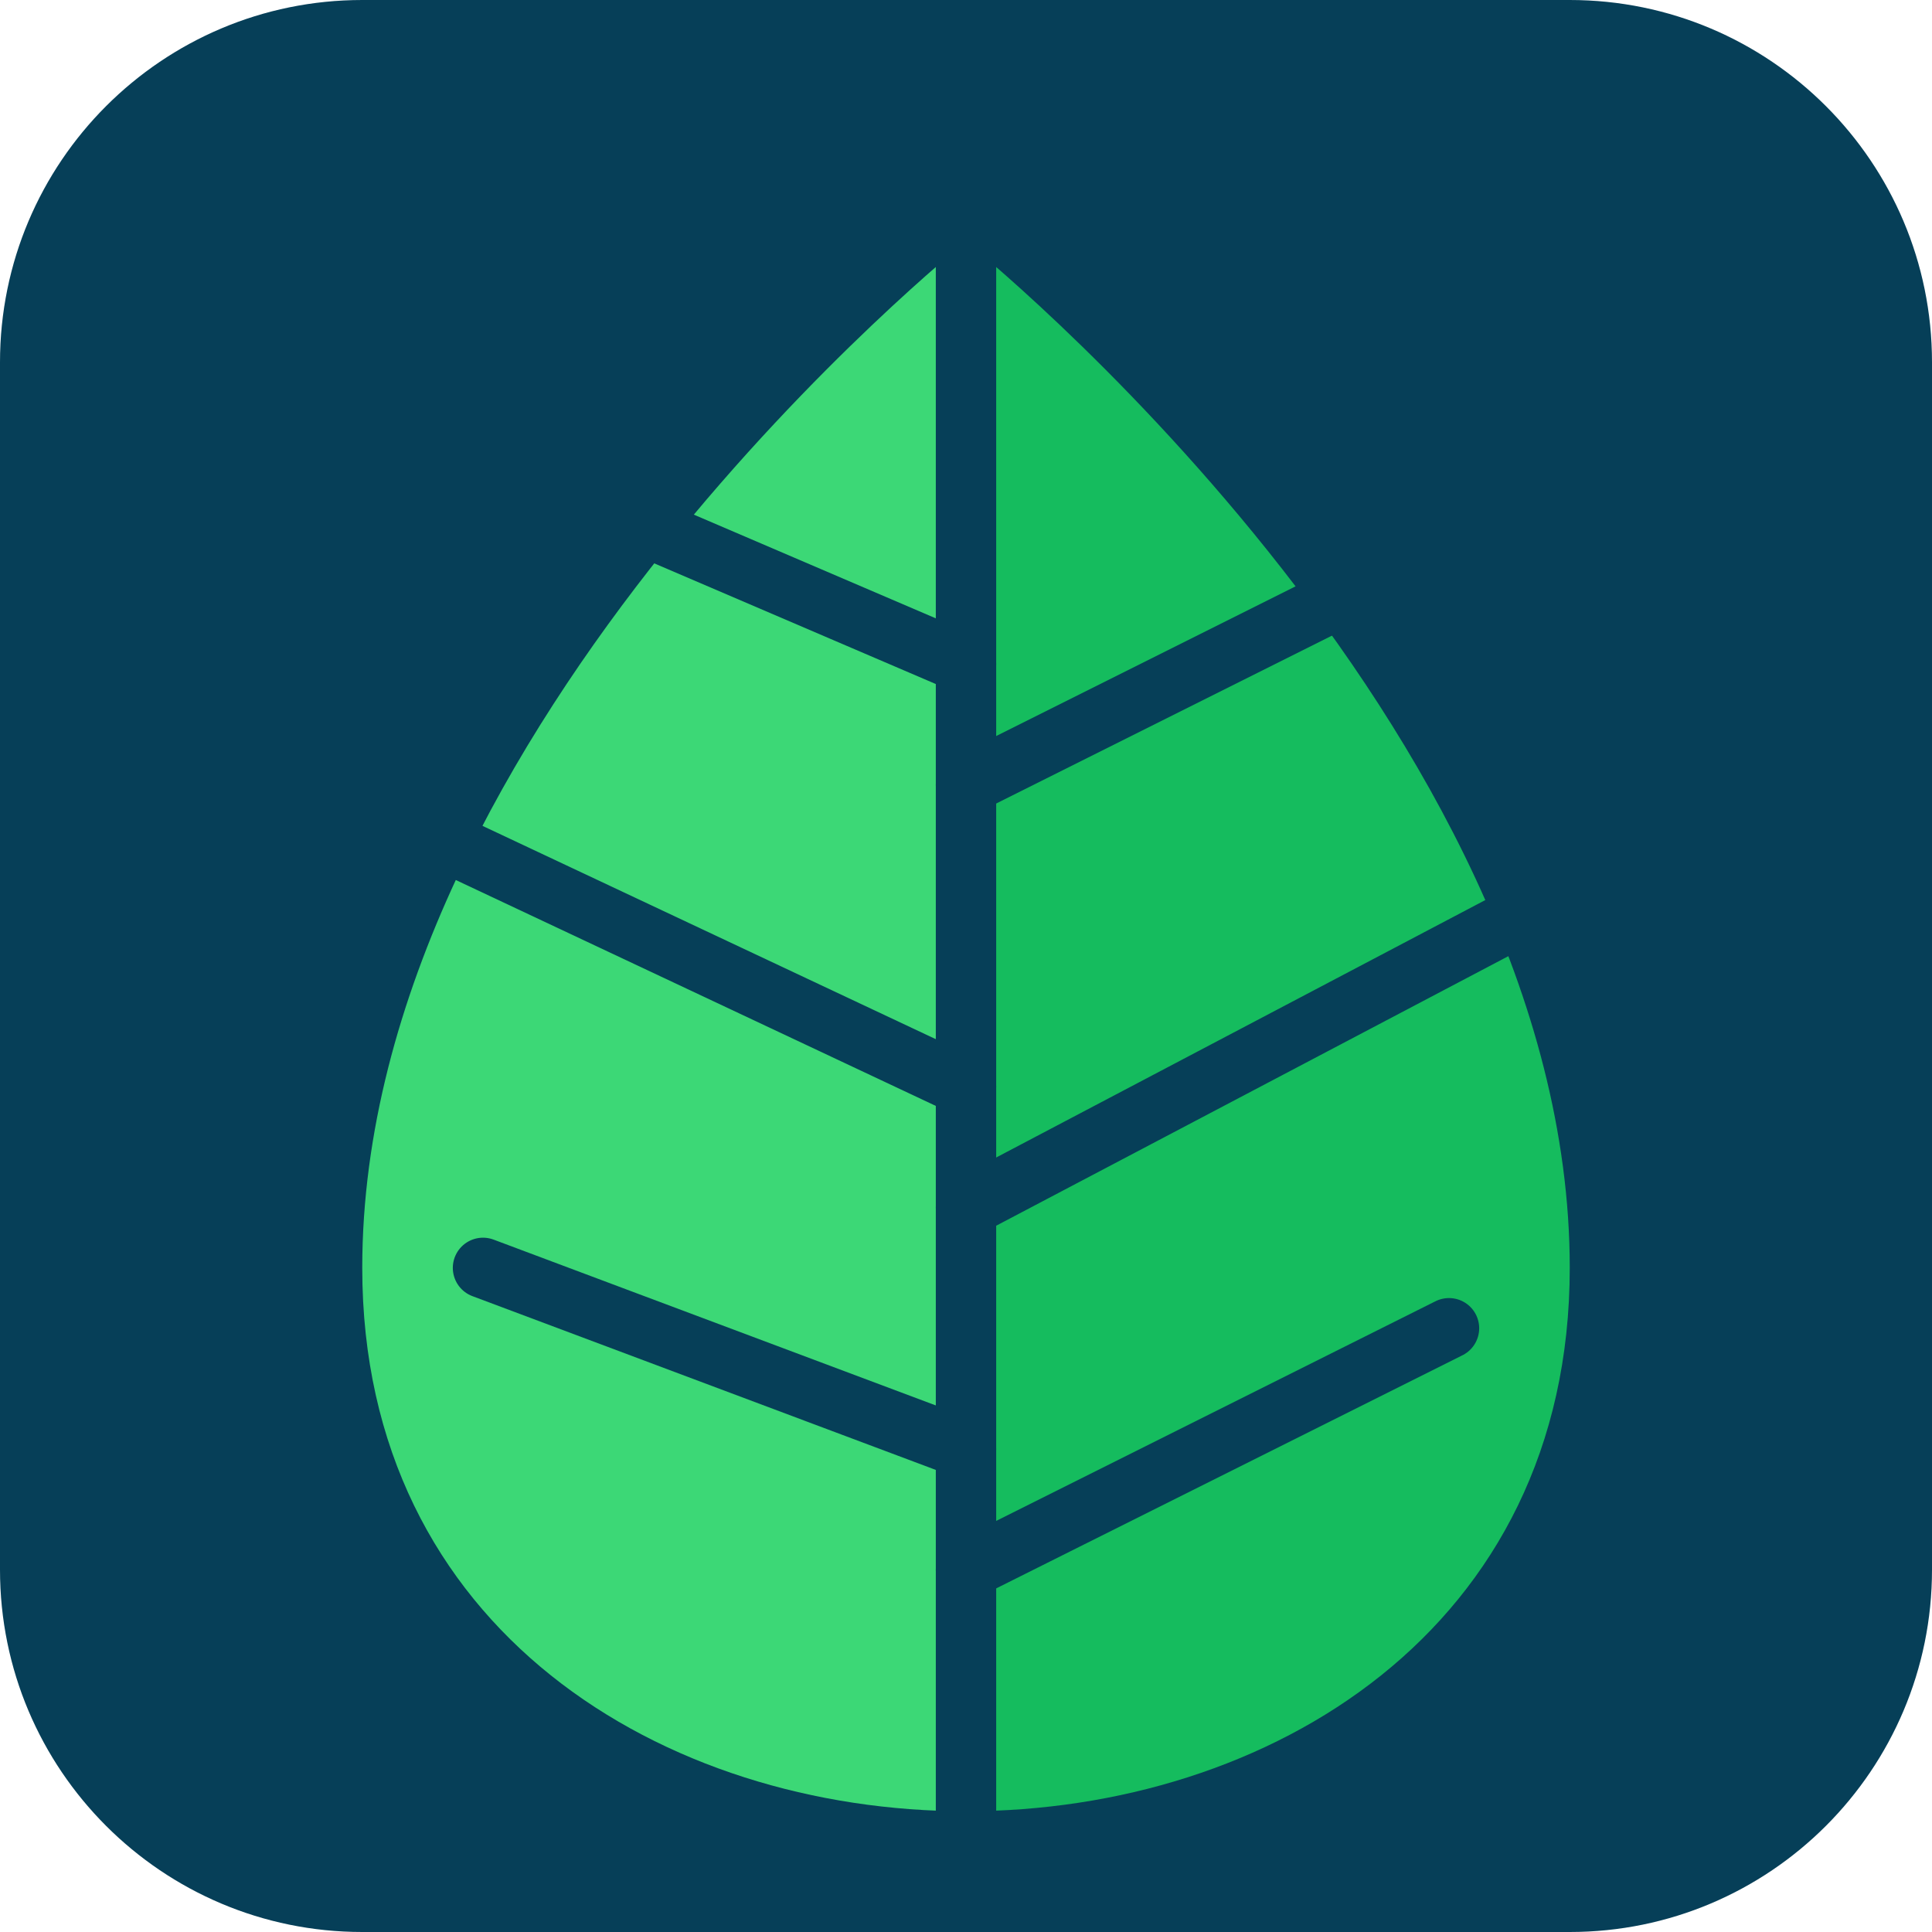
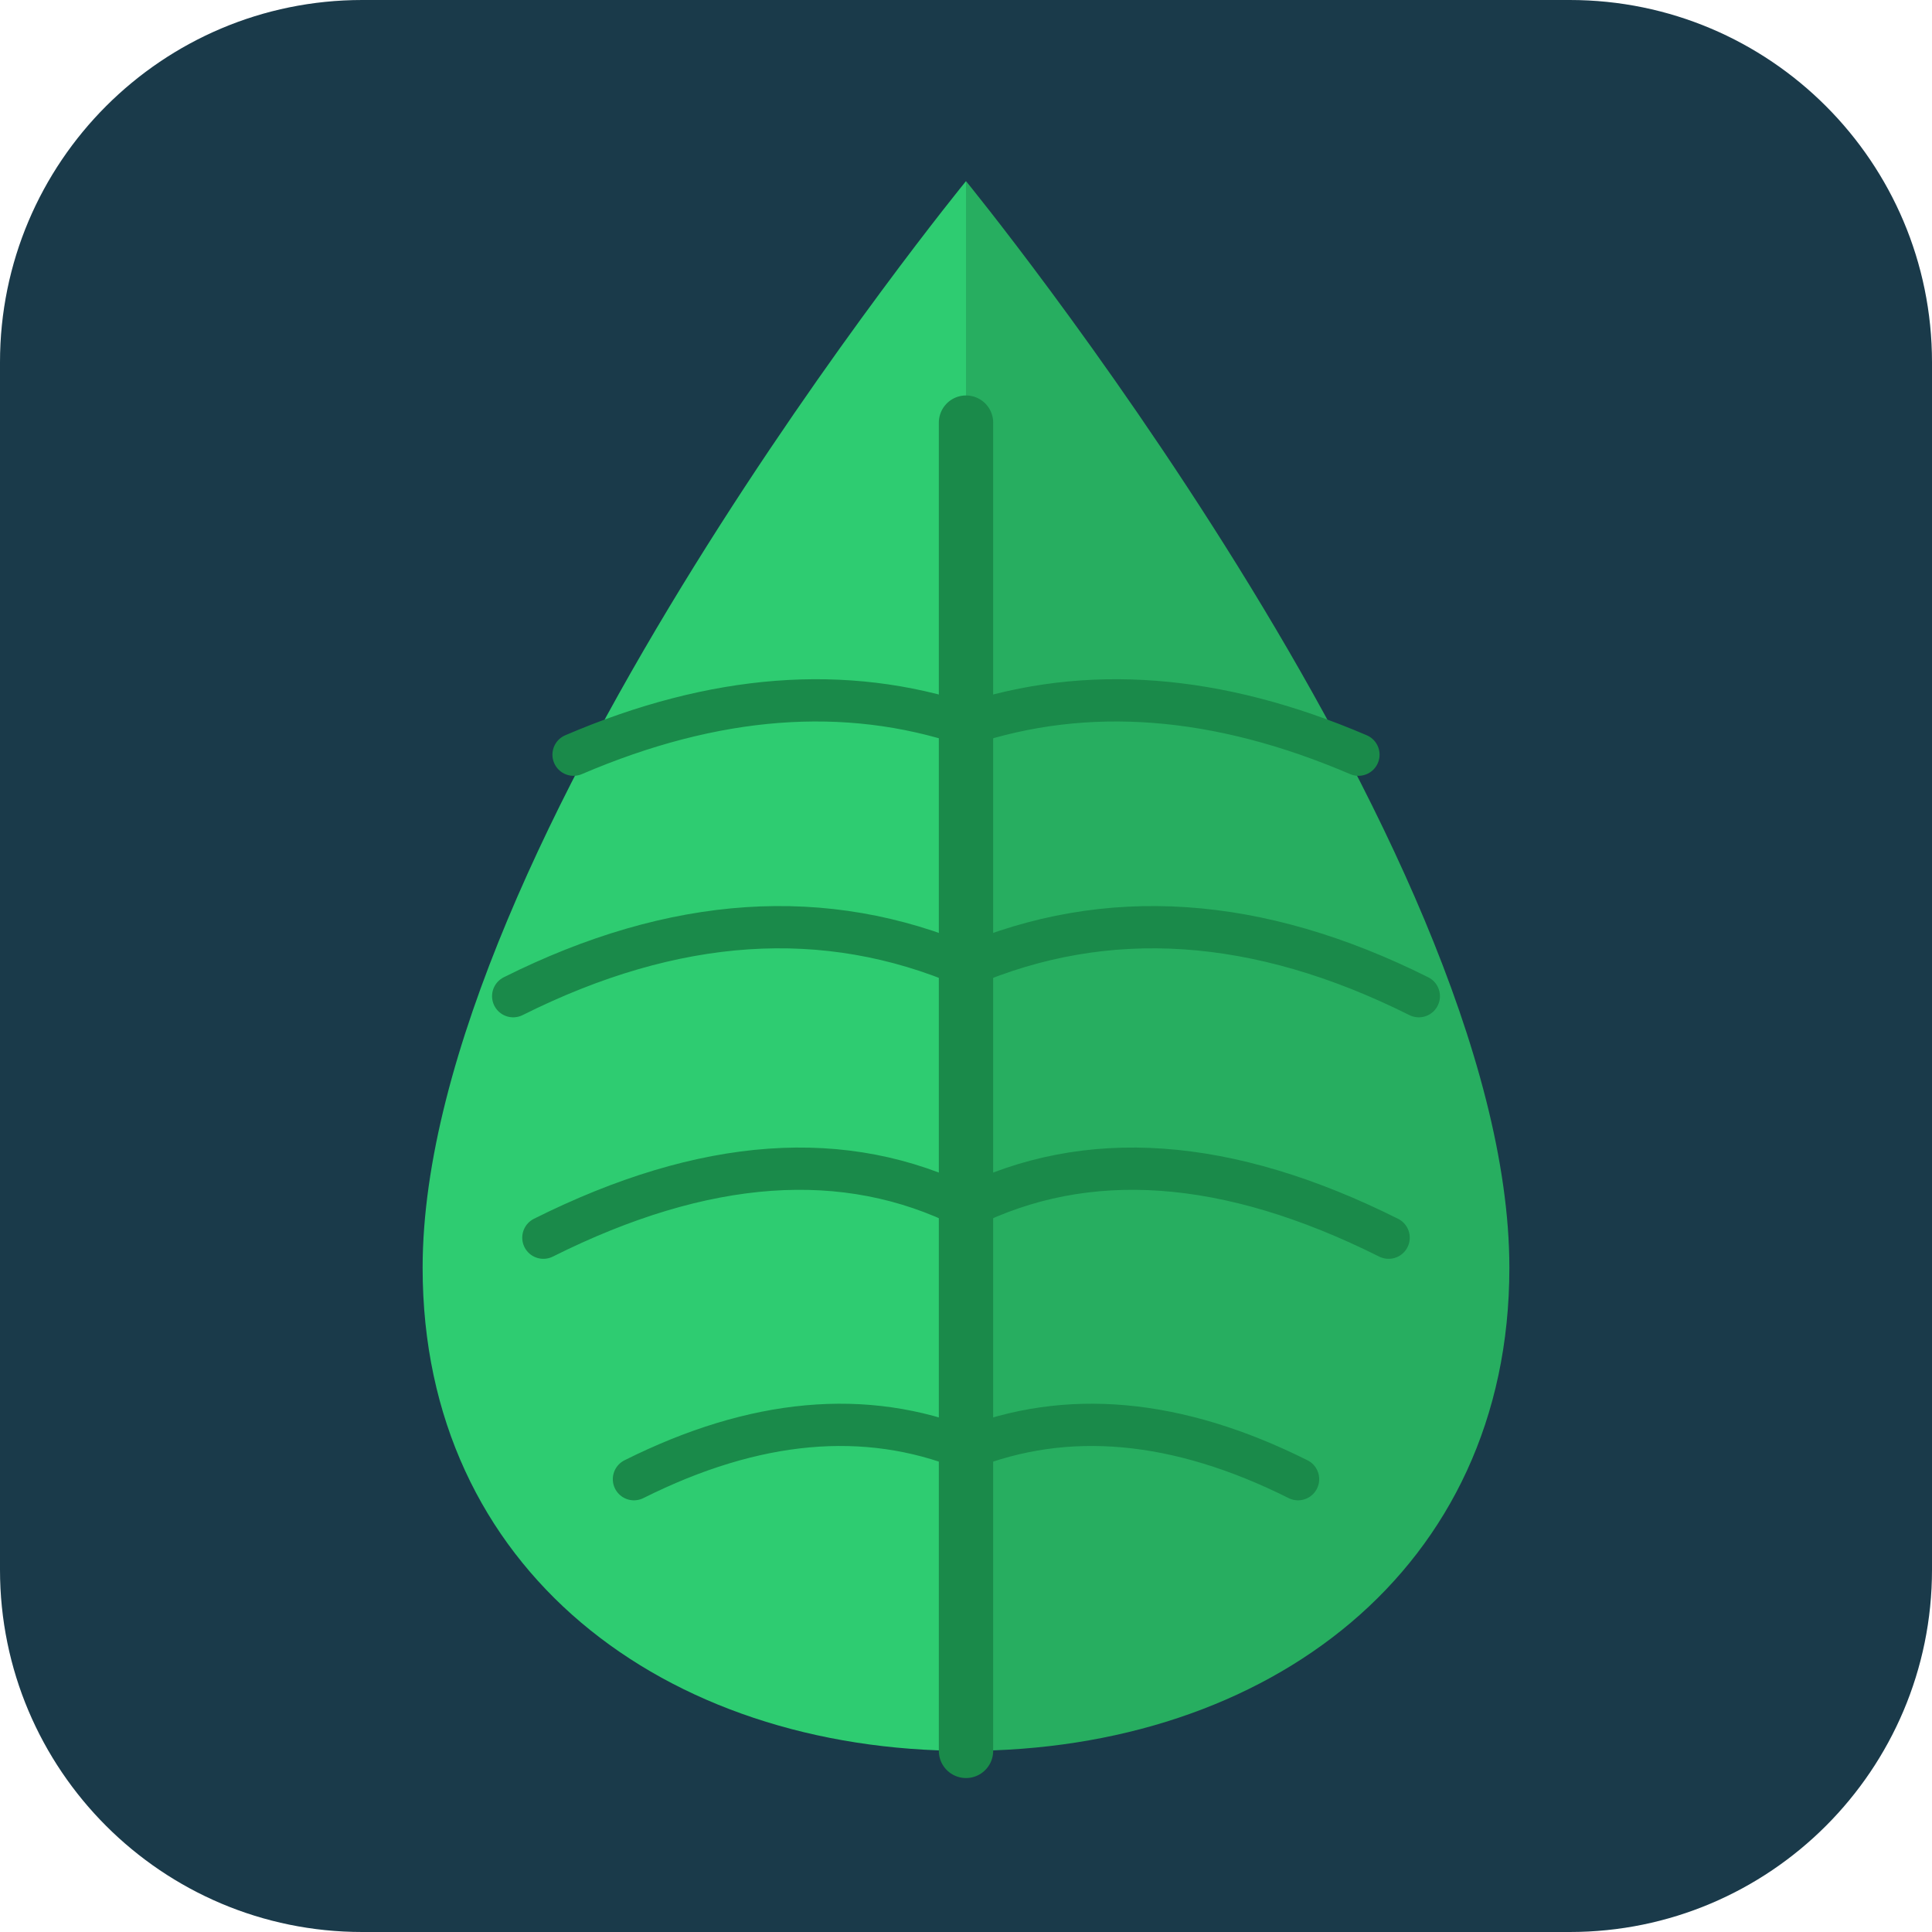
<svg xmlns="http://www.w3.org/2000/svg" width="256" height="256" viewBox="0 0 64 64" fill="none">
-   <rect width="64" height="64" rx="12" fill="#063f58" />
-   <path d="M32 8 C 32 8, 12 24, 12 42 C 12 54, 22 60, 32 60 Z" fill="#3cd876" />
-   <path d="M32 8 C 32 8, 52 24, 52 42 C 52 54, 42 60, 32 60 Z" fill="#15bc5e" />
-   <g stroke="#063f58" stroke-width="2" stroke-linecap="round">
-     <path d="M32 8 L 32 60" />
-     <path d="M32 22 L 18 16" />
-     <path d="M32 36 L 15 28" />
-     <path d="M32 48 L 16 42" />
-     <path d="M32 26 L 48 18" />
-     <path d="M32 40 L 51 30" />
-     <path d="M32 52 L 48 44" />
-   </g>
+   <rect width="64" height="64" rx="12" fill="#1a3a4a" />
+   <path d="M32 6 C 32 6, 14 28, 14 42 C 14 52, 22 58, 32 58 Z" fill="#2ecc71" />
+   <path d="M32 6 C 32 6, 50 28, 50 42 C 50 52, 42 58, 32 58 Z" fill="#27ae60" />
+   <line x1="32" y1="14" x2="32" y2="58" stroke="#1a8a4a" stroke-width="1.8" stroke-linecap="round" />
+   <path d="M32 24 Q 26 22, 19 25" stroke="#1a8a4a" stroke-width="1.4" stroke-linecap="round" fill="none" />
+   <path d="M32 32 Q 25 29, 17 33" stroke="#1a8a4a" stroke-width="1.4" stroke-linecap="round" fill="none" />
+   <path d="M32 40 Q 26 37, 18 41" stroke="#1a8a4a" stroke-width="1.4" stroke-linecap="round" fill="none" />
+   <path d="M32 48 Q 27 46, 21 49" stroke="#1a8a4a" stroke-width="1.4" stroke-linecap="round" fill="none" />
+   <path d="M32 24 Q 38 22, 45 25" stroke="#1a8a4a" stroke-width="1.4" stroke-linecap="round" fill="none" />
+   <path d="M32 32 Q 39 29, 47 33" stroke="#1a8a4a" stroke-width="1.4" stroke-linecap="round" fill="none" />
+   <path d="M32 40 Q 38 37, 46 41" stroke="#1a8a4a" stroke-width="1.4" stroke-linecap="round" fill="none" />
+   <path d="M32 48 Q 37 46, 43 49" stroke="#1a8a4a" stroke-width="1.4" stroke-linecap="round" fill="none" />
</svg>
